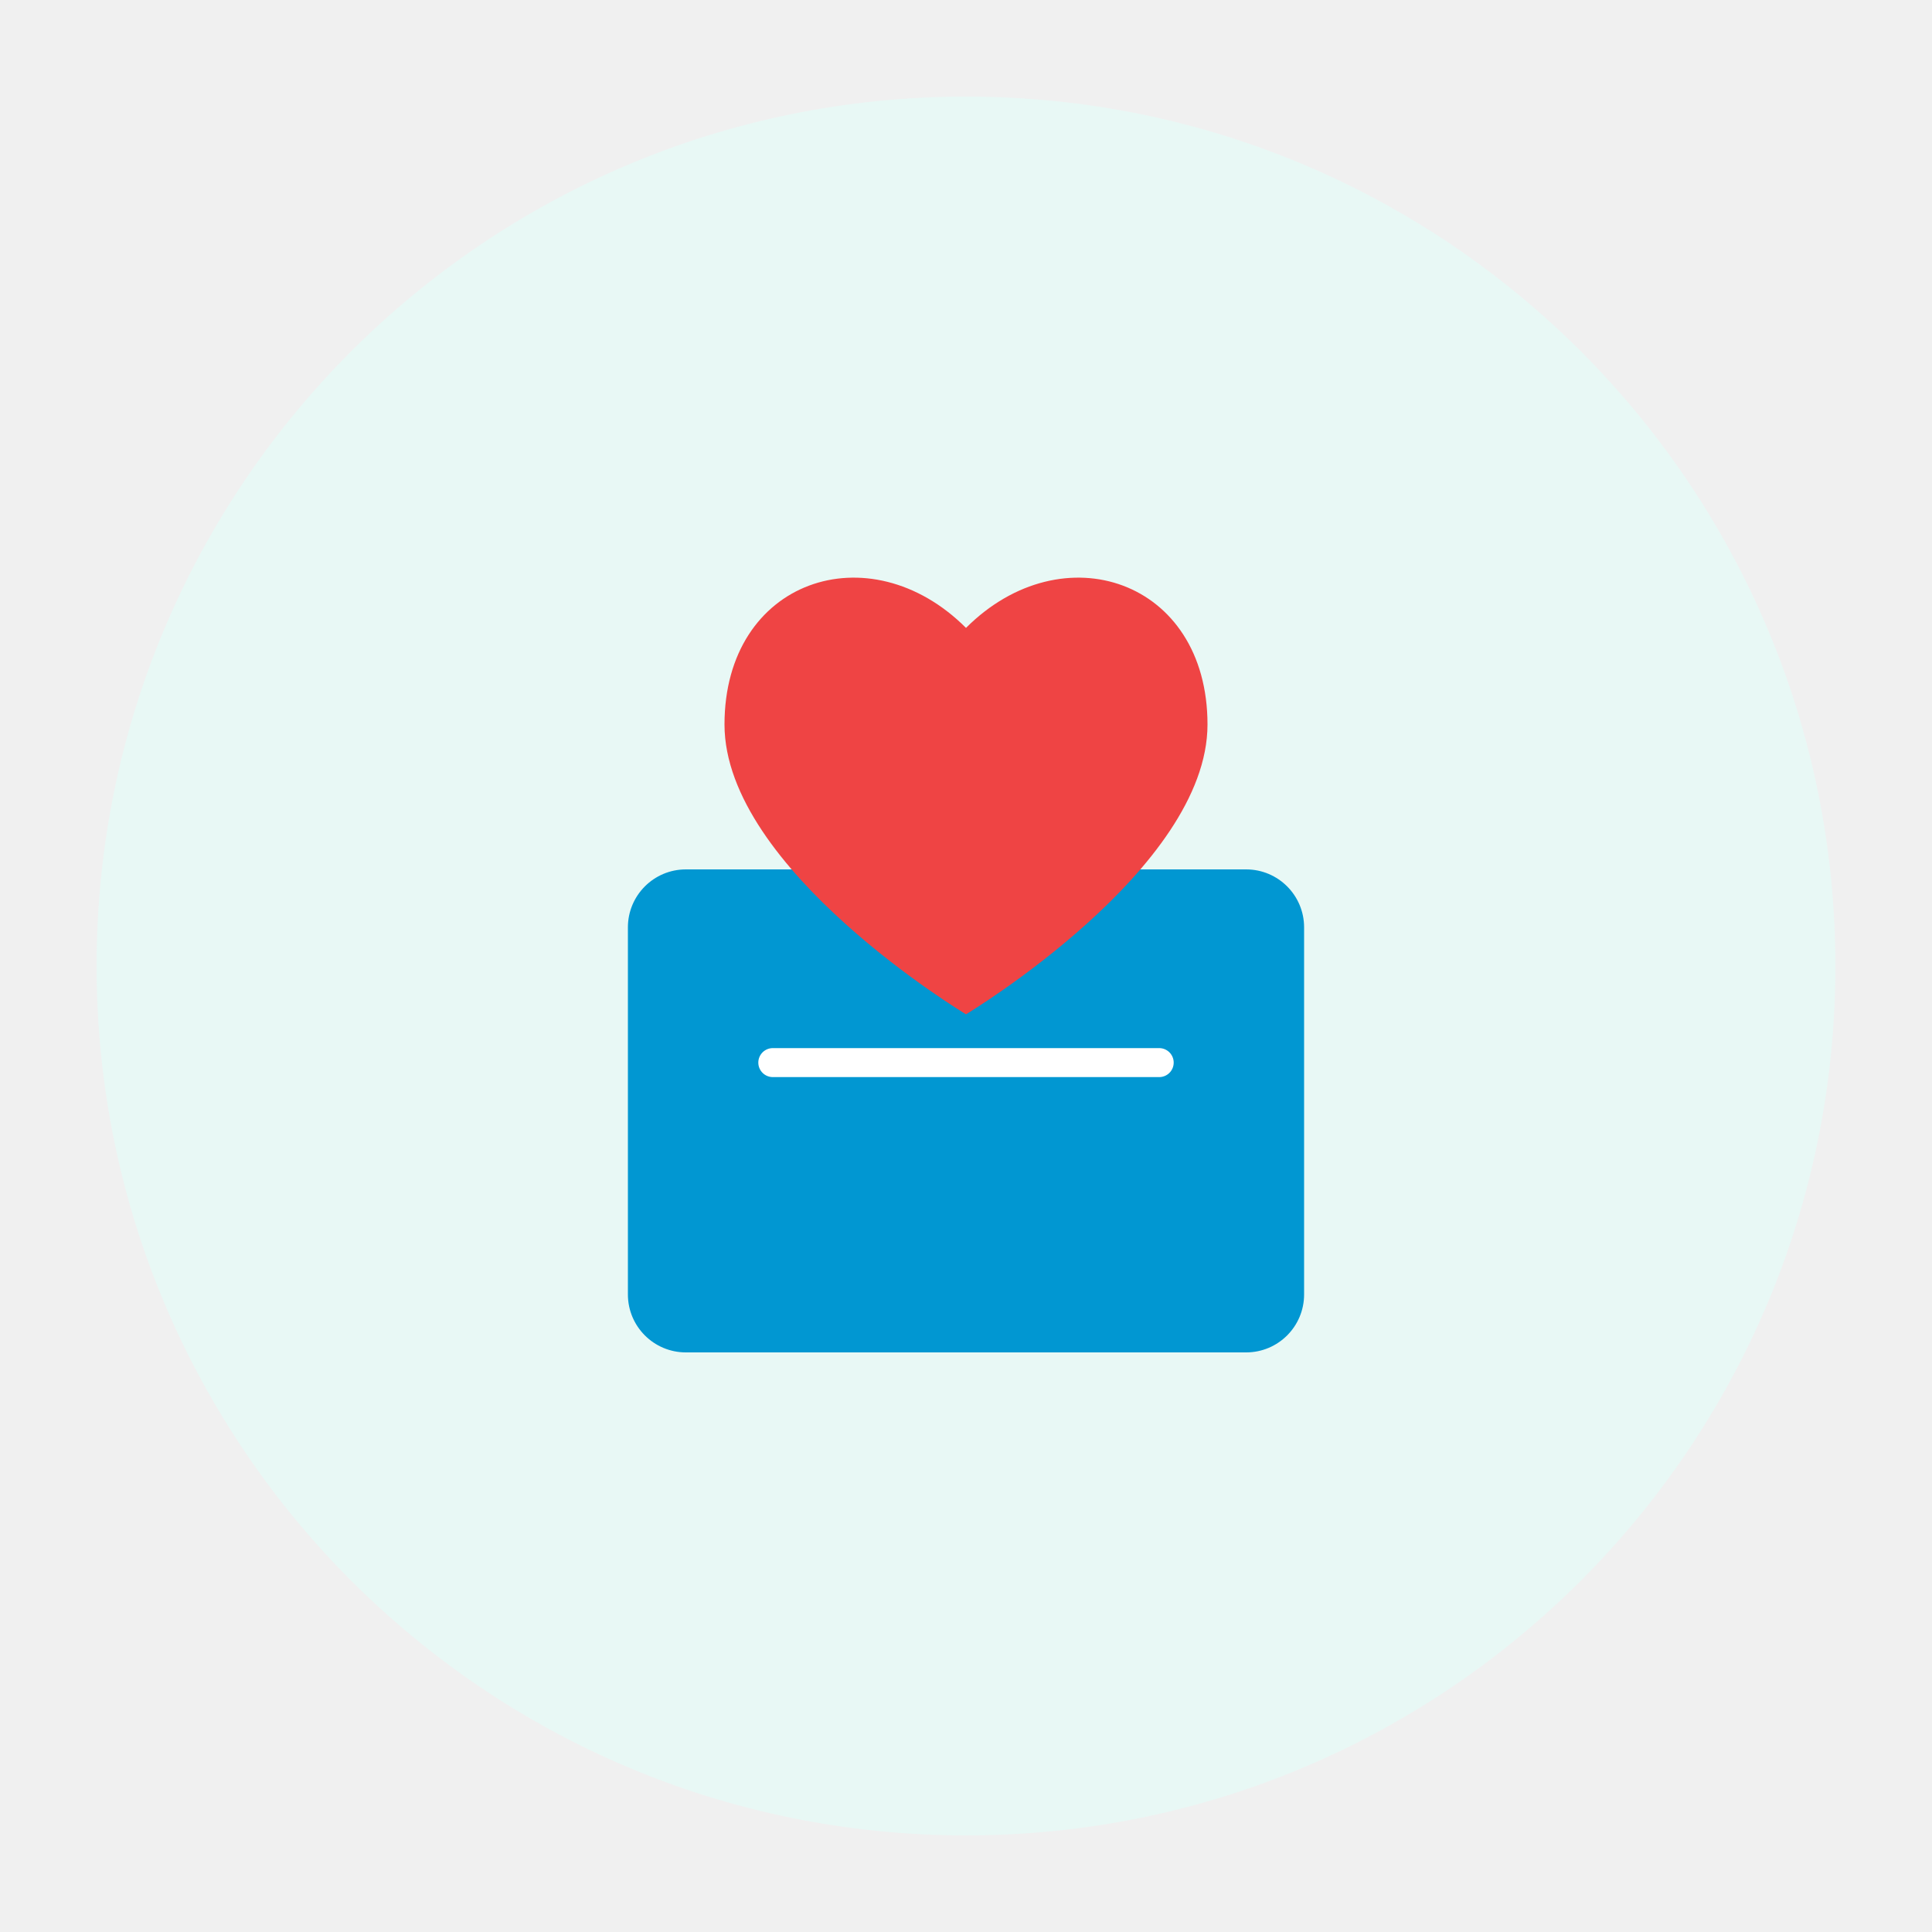
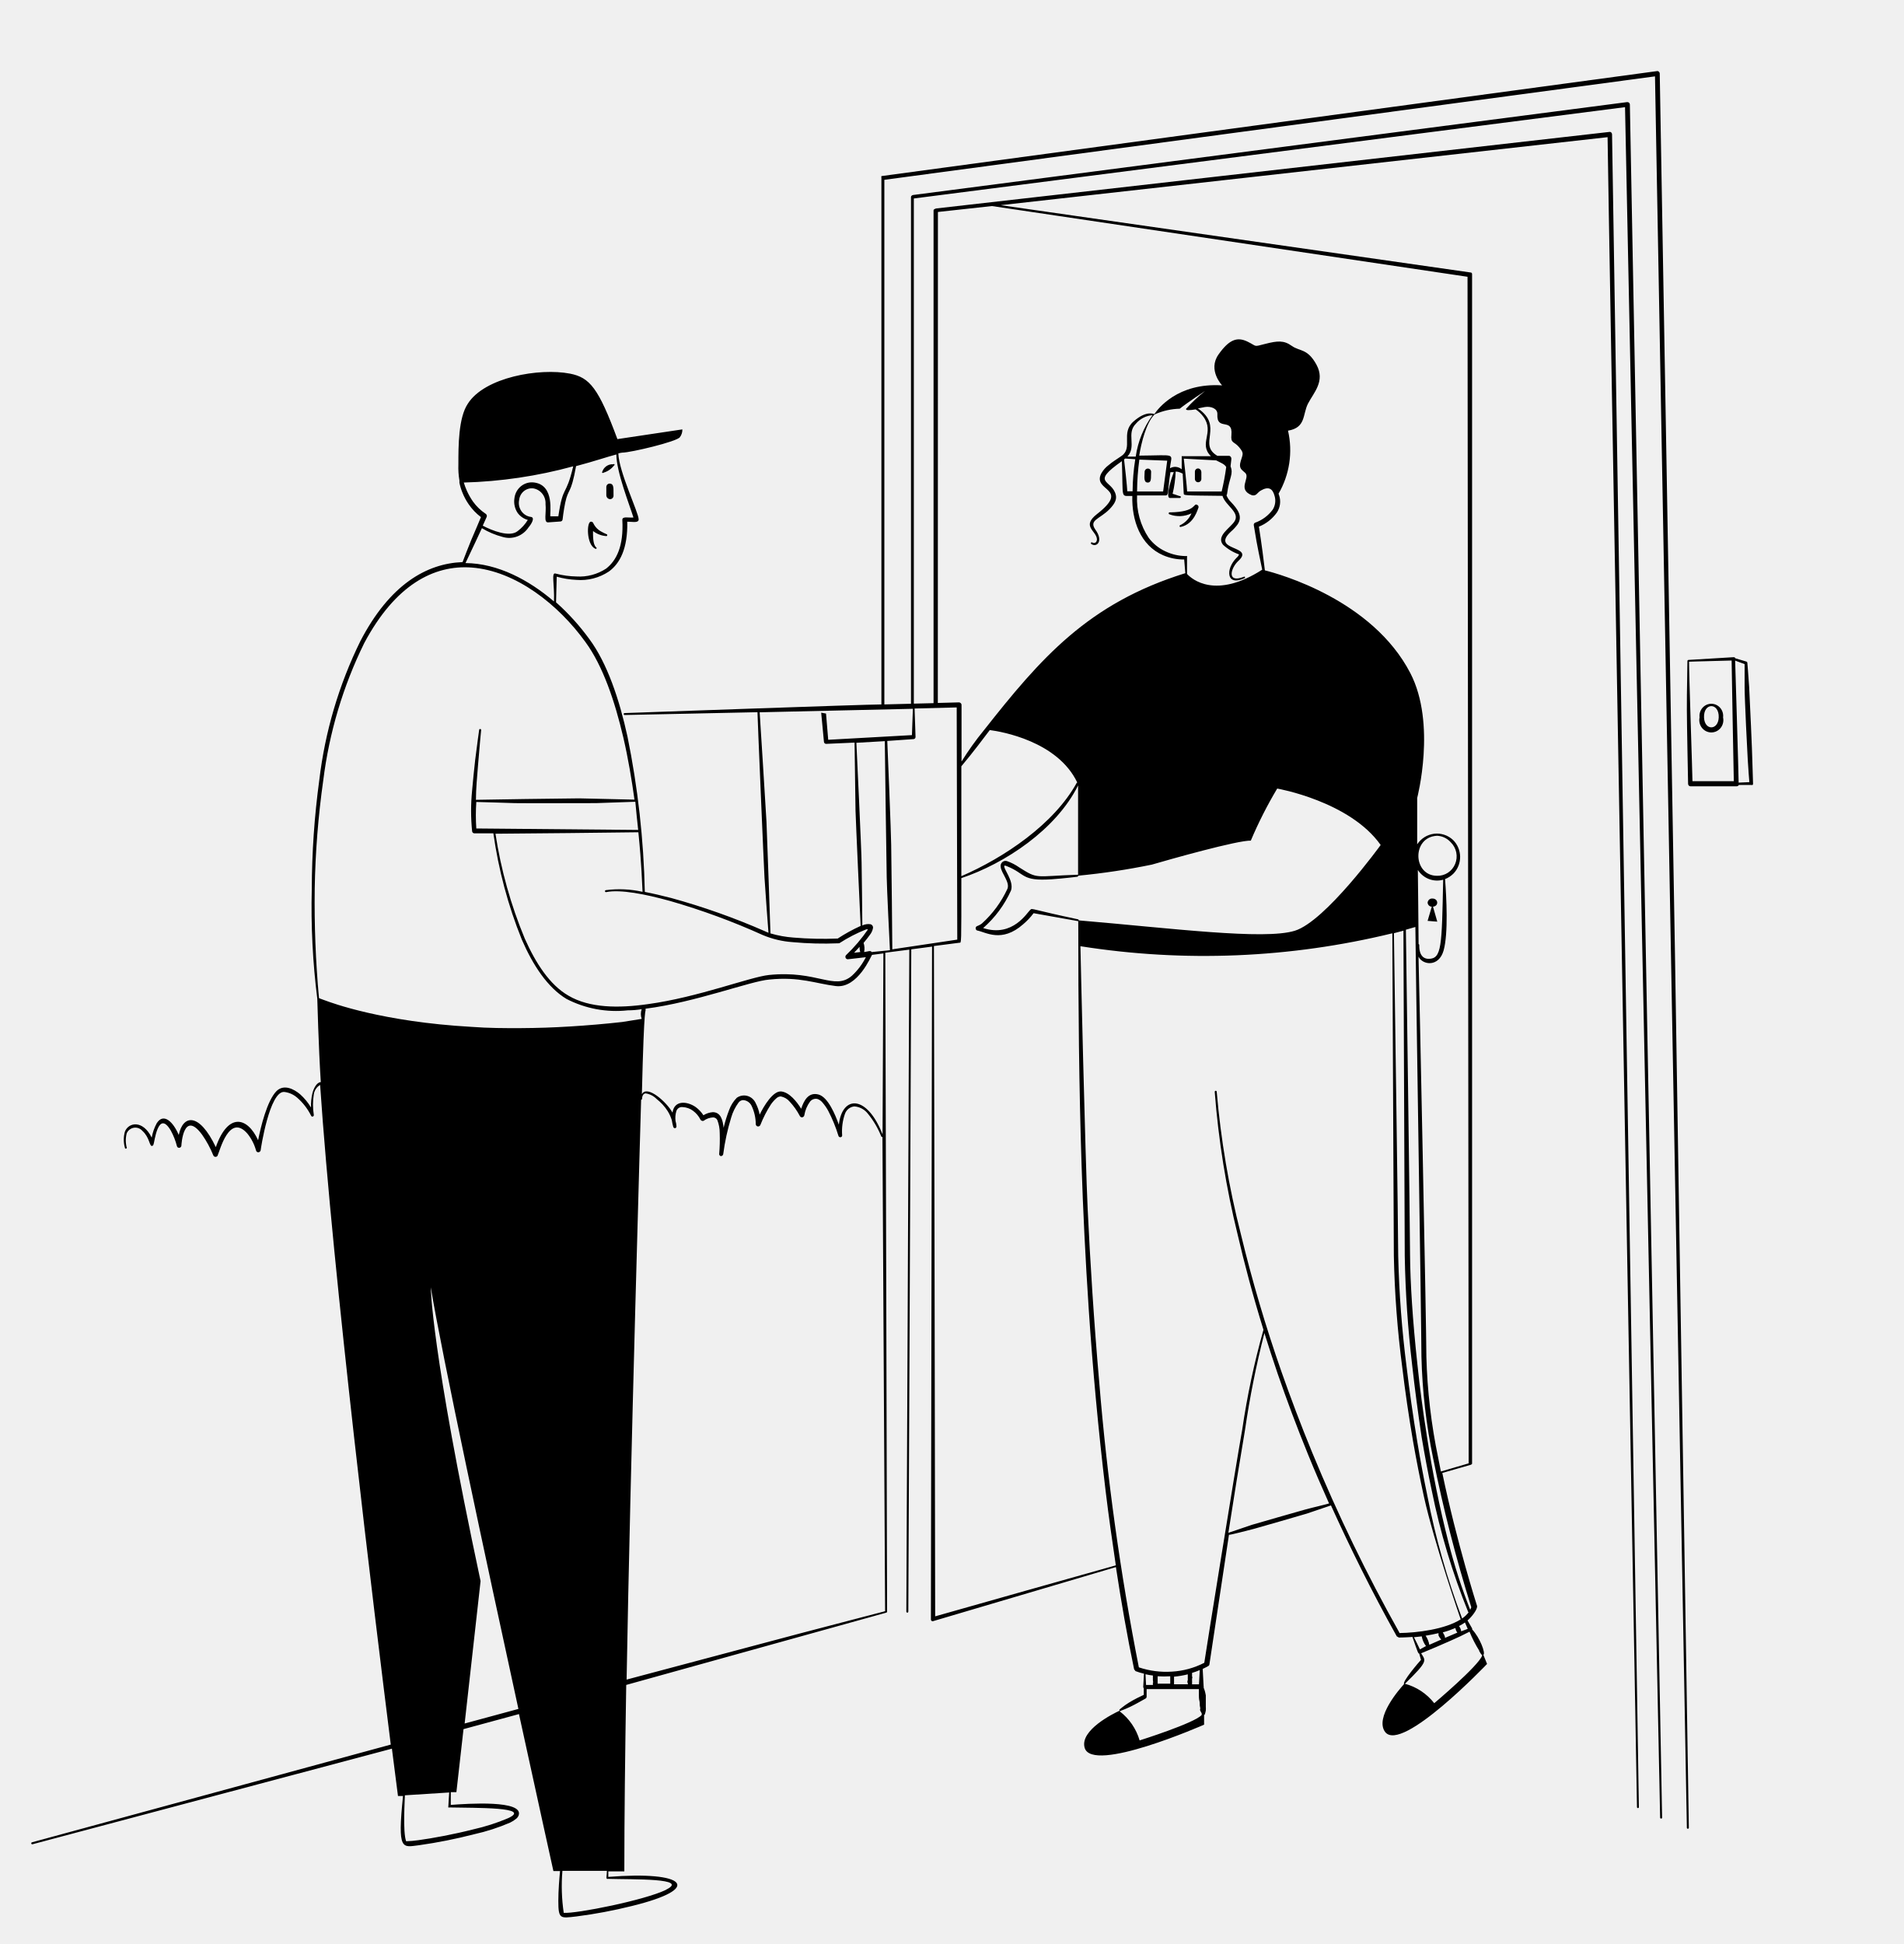
- <svg xmlns="http://www.w3.org/2000/svg" viewBox="0 0 200 200" width="100%" height="100%">
-   <circle cx="100" cy="100" r="90" fill="#E8F8F5" />
-   <g transform="translate(45, 45)">
-     <rect x="20" y="45" width="70" height="50" rx="6" fill="#0197D2" />
-     <path d="M55 20 C45 10 30 15 30 30 C30 45 55 60 55 60 C55 60 80 45 80 30 C80 15 65 10 55 20 Z" fill="#EF4444" />
-     <line x1="35" y1="65" x2="75" y2="65" stroke="#FFFFFF" stroke-width="3" stroke-linecap="round" />
-   </g>
+ <svg xmlns="http://www.w3.org/2000/svg" width="238" height="243" viewBox="0 0 238 243" fill="none">
+   <path fill-rule="evenodd" clip-rule="evenodd" d="M146.2 64.288C146.645 64.458 147.119 64.534 147.594 64.514C148.068 64.493 148.534 64.375 148.963 64.167C148.682 64.818 148.181 65.344 147.552 65.648C147.538 65.652 147.525 65.659 147.513 65.668C147.502 65.677 147.492 65.689 147.485 65.702C147.478 65.715 147.473 65.729 147.472 65.744C147.47 65.758 147.471 65.773 147.475 65.788C147.479 65.802 147.485 65.816 147.494 65.827C147.503 65.839 147.514 65.849 147.527 65.856C147.54 65.864 147.554 65.868 147.568 65.87C147.583 65.872 147.597 65.871 147.611 65.867C149.318 65.515 149.745 63.608 149.84 63.438C149.855 63.377 149.849 63.312 149.823 63.255C149.797 63.197 149.753 63.151 149.698 63.122C149.141 62.794 149.698 64.009 146.272 64.045C146.256 64.04 146.24 64.039 146.224 64.041C146.207 64.042 146.192 64.047 146.177 64.055C146.163 64.063 146.15 64.074 146.14 64.087C146.13 64.1 146.122 64.114 146.117 64.13C146.113 64.146 146.111 64.163 146.113 64.18C146.115 64.196 146.119 64.212 146.127 64.227C146.135 64.242 146.145 64.254 146.158 64.265C146.17 64.275 146.185 64.283 146.2 64.288ZM74.404 68.575C74.426 68.597 74.456 68.609 74.487 68.609C74.518 68.609 74.548 68.597 74.57 68.575C74.724 68.308 74.084 68.708 74.143 66.377C74.614 66.744 75.178 66.963 75.767 67.008C75.784 67.014 75.801 67.016 75.818 67.013C75.835 67.011 75.852 67.006 75.866 66.996C75.881 66.987 75.894 66.975 75.903 66.96C75.913 66.945 75.919 66.929 75.921 66.911C75.925 66.877 75.916 66.844 75.896 66.817C75.876 66.79 75.847 66.771 75.815 66.765C75.604 66.677 75.398 66.575 75.198 66.462C74.754 66.234 74.396 65.862 74.179 65.405C74.156 65.343 74.113 65.29 74.057 65.254C74.001 65.219 73.936 65.204 73.871 65.211C73.325 65.211 73.313 68.089 74.404 68.575ZM75.471 59.079C75.976 58.93 76.423 58.624 76.751 58.204C76.782 58.191 76.807 58.166 76.82 58.134C76.834 58.102 76.834 58.066 76.823 58.034C76.801 58.016 76.774 58.005 76.745 58.005C76.717 58.005 76.69 58.016 76.668 58.034C76.41 58.016 76.153 58.073 75.926 58.2C75.699 58.327 75.512 58.518 75.388 58.751C75.353 58.816 75.325 58.885 75.305 58.957C75.186 59.03 75.364 59.2 75.471 59.079Z" fill="black" />
+   <path fill-rule="evenodd" clip-rule="evenodd" d="M209.402 118.848C209.153 103.851 207.505 9.193 207.505 9.193C207.504 9.149 207.495 9.105 207.476 9.065C207.458 9.026 207.431 8.99 207.398 8.962C207.367 8.932 207.329 8.909 207.288 8.897C207.247 8.884 207.203 8.881 207.161 8.889L110.255 22.004C110.136 22.004 110.195 22.113 110.195 22.235V88.053C108.382 88.053 78.091 89.133 78.091 89.133C78.059 89.133 78.029 89.146 78.007 89.169C77.985 89.192 77.972 89.223 77.972 89.255C77.972 89.272 77.976 89.289 77.982 89.304C77.989 89.32 77.999 89.334 78.011 89.345C78.023 89.357 78.038 89.365 78.054 89.371C78.07 89.376 78.086 89.378 78.103 89.376L94.7 89.024C94.7 89.51 95.518 108.806 95.578 109.668C95.672 111.271 96.052 116.371 96.076 116.59C95.918 116.535 95.763 116.47 95.613 116.395C91.821 114.734 87.919 113.35 83.936 112.255C82.75 111.951 81.671 111.696 80.616 111.49C80.478 104.958 79.751 98.454 78.447 92.06C77.427 87.397 75.909 82.904 73.704 79.916C72.477 78.224 71.074 76.672 69.519 75.29L69.602 72.084C70.403 72.314 71.226 72.448 72.056 72.485C73.487 72.606 74.917 72.239 76.123 71.44C77.498 70.445 78.494 68.575 78.423 65.211C79.111 65.211 79.846 65.405 79.846 64.919C79.846 64.081 77.368 58.969 77.308 56.674C77.475 56.626 77.646 56.593 77.818 56.577C78.838 56.577 84.635 55.205 85.003 54.646C85.213 54.369 85.322 54.025 85.311 53.674L77.19 54.889C74.819 48.501 73.74 47.19 71.262 46.704C67.433 45.963 60.592 47.153 58.494 50.456C57.308 52.217 57.308 55.739 57.308 58.046C57.282 58.725 57.326 59.405 57.439 60.074V60.341C57.522 60.757 57.645 61.164 57.806 61.556C58.011 62.075 58.274 62.568 58.589 63.025C59.014 63.645 59.534 64.191 60.13 64.64C59.999 64.956 59.11 67.069 58.944 67.433C58.778 67.797 57.937 69.983 57.83 70.262C53.349 70.432 48.737 73.043 45.05 80.147C42.371 85.592 40.634 91.472 39.916 97.525C39.305 102.027 38.992 106.567 38.98 111.113C38.863 115.698 39.093 120.286 39.667 124.835C39.667 124.835 39.833 131.041 40.106 135.266C39.608 135.266 39.193 136.068 39.051 136.687C38.916 137.259 38.86 137.848 38.885 138.436C38.513 137.819 38.054 137.262 37.522 136.784C36.715 136.104 35.483 135.497 34.57 136.384C33.384 137.598 32.602 140.852 32.27 142.528C30.93 139.602 28.512 139.031 26.982 143.39C24.884 138.994 22.868 139.347 22.347 141.872C21.683 140.282 20.462 139.031 19.596 140.403C19.293 140.963 19.081 141.57 18.968 142.2C17.842 139.93 16.051 140.306 15.613 141.46C15.43 142.114 15.43 142.809 15.613 143.463C15.613 143.495 15.625 143.526 15.648 143.549C15.67 143.572 15.7 143.585 15.731 143.585C15.763 143.585 15.793 143.572 15.815 143.549C15.837 143.526 15.85 143.495 15.85 143.463C15.688 142.867 15.688 142.238 15.85 141.642C15.934 141.461 16.061 141.305 16.219 141.187C16.377 141.069 16.561 140.993 16.755 140.965C16.948 140.937 17.146 140.959 17.329 141.028C17.513 141.098 17.676 141.213 17.806 141.362C18.707 142.176 18.672 143.269 18.992 143.245C19.041 143.238 19.087 143.216 19.123 143.181C19.159 143.146 19.184 143.1 19.193 143.05C19.3 142.929 19.738 138.557 21.363 141.338C21.695 141.946 21.95 142.595 22.121 143.269C22.138 143.337 22.179 143.395 22.236 143.434C22.293 143.472 22.362 143.487 22.43 143.475C22.496 143.465 22.557 143.431 22.602 143.38C22.647 143.33 22.674 143.265 22.679 143.196C22.679 143.075 22.939 138.667 25.275 141.848C25.832 142.645 26.297 143.505 26.662 144.41C26.685 144.473 26.728 144.526 26.784 144.561C26.84 144.597 26.905 144.612 26.97 144.605C27.033 144.603 27.093 144.579 27.141 144.537C27.188 144.495 27.22 144.437 27.231 144.374C27.445 143.998 28.642 139.055 30.942 141.715C31.434 142.328 31.798 143.039 32.009 143.803C32.023 143.872 32.061 143.933 32.115 143.975C32.169 144.018 32.237 144.038 32.305 144.034C32.374 144.03 32.439 144.003 32.49 143.956C32.542 143.91 32.577 143.848 32.59 143.779C32.59 143.658 33.704 136.335 35.542 136.493C36.137 136.561 36.699 136.811 37.154 137.209C37.869 137.83 38.457 138.589 38.885 139.444C38.899 139.49 38.931 139.53 38.973 139.552C39.015 139.575 39.065 139.58 39.11 139.565C39.156 139.551 39.194 139.518 39.216 139.475C39.238 139.432 39.243 139.381 39.229 139.335C39.099 138.506 39.099 137.662 39.229 136.833C39.259 136.581 39.346 136.339 39.484 136.128C39.622 135.917 39.807 135.743 40.023 135.619C41.612 159.311 46.816 201.849 48.855 218.073L3.994 230.289C3.963 230.299 3.937 230.321 3.921 230.35C3.905 230.38 3.902 230.415 3.911 230.447C3.921 230.479 3.942 230.506 3.971 230.522C4 230.538 4.034 230.542 4.066 230.532L48.998 218.583C49.472 222.311 49.756 224.497 49.756 224.497H50.385C49.673 231.467 50.29 230.896 52.388 230.653C54.707 230.325 57.007 229.867 59.276 229.281C60.819 228.939 62.327 228.451 63.781 227.824C64.053 227.694 64.307 227.531 64.54 227.338C64.672 227.234 64.774 227.095 64.837 226.938C65.548 224.97 58.411 225.456 56.36 225.614V224.023H57.059L57.949 216.142L64.884 214.26C67.326 225.468 69.188 233.884 69.188 233.884H70.017C69.934 234.697 69.804 236.312 69.804 237.587C69.804 239.931 70.041 239.785 72.068 239.555C74.394 239.257 76.702 238.823 78.98 238.255C88.073 236.033 85.702 233.835 76.052 234.612V233.92H78.055C78.055 227.278 78.15 219.263 78.292 210.617L110.8 201.582C110.83 201.576 110.858 201.56 110.877 201.535C110.897 201.511 110.907 201.48 110.907 201.448C110.907 201.448 110.693 119.759 110.681 119.091L113.681 118.703C113.681 119.589 113.313 201.448 113.313 201.448C113.313 201.484 113.327 201.518 113.352 201.543C113.376 201.568 113.409 201.582 113.444 201.582C113.476 201.579 113.506 201.564 113.528 201.539C113.55 201.514 113.562 201.482 113.562 201.448C113.562 201.448 113.93 119.492 113.93 118.666L116.526 118.326C116.526 119.686 116.384 202.42 116.384 202.42C116.383 202.461 116.393 202.501 116.411 202.537C116.43 202.573 116.457 202.604 116.491 202.626C116.526 202.644 116.564 202.652 116.603 202.652C116.642 202.652 116.681 202.644 116.716 202.626L139.514 195.887C140.178 200.246 140.925 204.533 141.79 208.662L141.968 208.892C142.312 209.021 142.665 209.127 143.023 209.208L142.928 210.86C142.929 210.924 142.955 210.985 142.999 211.03V211.855L142.146 212.268C141.861 212.414 141.529 212.596 141.186 212.803L140.688 213.13C140.45 213.3 140.225 213.483 139.976 213.677C139.958 213.699 139.948 213.727 139.948 213.756C139.948 213.785 139.958 213.813 139.976 213.835C139.229 214.175 134.985 216.263 135.602 218.461C136.514 221.764 150.539 215.583 150.539 215.583V214.369C150.568 214.364 150.594 214.349 150.613 214.327C150.632 214.305 150.644 214.277 150.646 214.248C150.693 214.105 150.728 213.959 150.753 213.81C150.765 213.657 150.765 213.503 150.753 213.349V211.916C150.737 211.801 150.713 211.688 150.682 211.576C150.65 211.427 150.607 211.281 150.551 211.139C150.532 211.073 150.508 211.008 150.48 210.945C150.496 210.893 150.496 210.838 150.48 210.787L150.362 208.613C150.587 208.504 150.824 208.394 151.049 208.261C151.089 208.242 151.124 208.213 151.151 208.177C151.178 208.141 151.196 208.099 151.203 208.054C151.203 208.054 153.574 192.365 153.646 191.855C153.871 191.855 156.017 191.309 156.787 191.102C157.214 190.993 162.869 189.354 163.391 189.196L166.402 188.176C168.773 193.409 171.464 198.874 174.63 204.545L174.891 204.691C174.891 204.691 175.578 204.691 176.586 204.618C177.285 206.622 177.285 206.658 177.439 206.707C177.511 206.998 177.57 207.192 177.653 207.484C177.38 207.775 175.282 210.228 175.543 210.507C174.985 211.115 171.844 214.697 173.171 216.494C175.246 219.19 185.916 207.994 185.916 207.994L185.454 206.852C185.774 206.67 184.991 204.666 184.055 203.683C184.06 203.643 184.06 203.602 184.055 203.561L183.474 202.553C183.984 202.141 184.778 201.121 184.659 200.72C184.659 200.72 182.146 192.887 180.32 184.12L183.877 183.1C183.877 183.1 184.043 183.027 184.043 182.966V34.342C184.043 34.208 184.043 34.075 183.877 34.063L125.11 25.647L200.984 17.147C200.984 20.037 204.659 225.893 204.659 225.893C204.662 225.925 204.676 225.954 204.697 225.976C204.719 225.998 204.747 226.012 204.778 226.015C204.795 226.015 204.811 226.011 204.826 226.004C204.842 225.998 204.855 225.988 204.866 225.975C204.878 225.962 204.886 225.947 204.891 225.931C204.896 225.915 204.898 225.898 204.897 225.881L201.542 16.795C201.542 16.752 201.534 16.709 201.517 16.669C201.501 16.63 201.477 16.594 201.447 16.564C201.416 16.534 201.378 16.511 201.337 16.498C201.295 16.486 201.252 16.483 201.21 16.491L117.119 26.048C117 26.048 116.716 26.157 116.716 26.279V87.895L114.25 87.955V24.809L203.166 13.395C203.237 17.122 207.552 227.205 207.552 227.205C207.555 227.238 207.57 227.269 207.594 227.291C207.618 227.314 207.65 227.326 207.683 227.326C207.699 227.326 207.716 227.323 207.731 227.316C207.746 227.309 207.76 227.299 207.771 227.286C207.782 227.274 207.791 227.259 207.796 227.243C207.801 227.227 207.803 227.21 207.801 227.193L203.77 13.067C203.77 13.023 203.76 12.979 203.742 12.939C203.723 12.899 203.697 12.864 203.664 12.836C203.597 12.781 203.512 12.755 203.427 12.763L114.179 24.372C114.06 24.372 113.894 24.494 113.894 24.615V87.968L110.563 88.053V22.478L206.912 9.545C206.971 12.909 210.895 228.504 210.895 228.504C210.904 228.531 210.92 228.555 210.943 228.572C210.965 228.589 210.992 228.598 211.02 228.598C211.048 228.598 211.075 228.589 211.097 228.572C211.12 228.555 211.136 228.531 211.144 228.504C211.144 228.504 209.579 129.935 209.402 118.848ZM79.81 104.021C80.237 108.247 80.26 110.336 80.332 111.477C78.822 111.136 77.265 111.067 75.732 111.271C75.716 111.274 75.701 111.28 75.688 111.289C75.674 111.298 75.663 111.309 75.654 111.323C75.645 111.337 75.639 111.352 75.636 111.368C75.633 111.384 75.633 111.401 75.637 111.417C75.64 111.433 75.646 111.448 75.654 111.462C75.663 111.475 75.674 111.487 75.688 111.496C75.701 111.505 75.716 111.512 75.732 111.515C75.747 111.518 75.763 111.517 75.779 111.514C77.569 111.162 80.616 111.745 83.805 112.631C87.751 113.767 91.614 115.187 95.364 116.881C96.554 117.381 97.815 117.68 99.099 117.768C100.986 117.943 102.883 117.992 104.777 117.913H104.92C105.991 117.217 107.127 116.632 108.31 116.165C108.381 116.156 108.453 116.156 108.524 116.165C107.724 117.333 106.806 118.412 105.785 119.383C105.74 119.427 105.709 119.484 105.698 119.546C105.686 119.609 105.694 119.674 105.72 119.731C105.746 119.789 105.79 119.837 105.844 119.868C105.898 119.899 105.961 119.912 106.022 119.905L108.251 119.65C107.811 120.524 107.22 121.309 106.508 121.969C104.303 123.864 102.193 121.253 96.147 121.872C93.776 122.115 87.279 124.665 81.019 125.515C77.308 126.05 73.681 126.001 71.073 124.459C68.701 123.099 66.959 120.354 65.607 117.318C63.863 113.122 62.632 108.721 61.944 104.216C63.26 104.216 79.004 104.058 79.822 104.033L79.81 104.021ZM107.552 119.006L106.781 119.091L107.469 118.351C107.456 118.573 107.484 118.795 107.552 119.006ZM80.711 126.086C86.935 125.297 93.894 122.613 96.194 122.443C99.952 122.054 102.003 122.953 104.493 123.257C107.232 123.597 108.915 119.48 109.022 119.358L110.444 119.176C110.444 119.893 110.338 141.035 110.338 141.8C108.405 136.833 105.299 136.869 104.872 140.585C104.446 139.371 103.521 137.112 102.312 136.809C101.102 136.505 100.521 137.501 100.166 138.594C99.62 137.707 98.696 136.542 97.676 136.432C96.656 136.323 95.483 138.266 94.973 139.335C94.884 138.838 94.72 138.359 94.487 137.914C94.392 137.693 94.251 137.496 94.074 137.338C93.896 137.179 93.687 137.063 93.46 136.997C93.234 136.93 92.996 136.916 92.764 136.955C92.531 136.994 92.31 137.085 92.116 137.222C91.697 137.648 91.374 138.161 91.167 138.727C90.882 139.458 90.648 140.209 90.468 140.974C90.361 139.99 90.112 139.043 89.128 139.019C88.709 139.05 88.302 139.183 87.943 139.407C87.686 139.01 87.36 138.665 86.983 138.387C85.927 137.647 84.303 137.477 84.078 139.079C83.378 137.792 80.912 135.558 80.249 136.772C80.545 124.556 80.746 126.851 80.711 126.122V126.086ZM79.786 103.742C78.98 103.742 60.403 103.56 59.549 103.56C59.473 102.456 59.473 101.348 59.549 100.245C59.94 100.245 63.414 100.366 64.362 100.39C65.311 100.415 73.847 100.39 74.522 100.39L79.431 100.22C79.537 101.447 79.668 102.625 79.786 103.742ZM59.134 62.697C58.842 62.276 58.588 61.829 58.375 61.361C58.225 61.021 58.094 60.673 57.984 60.317C62.606 60.193 67.198 59.513 71.665 58.289C70.729 62.248 70.409 60.463 69.804 64.543H68.808C68.713 64.203 69.389 60.681 66.816 60.317C66.525 60.273 66.228 60.289 65.944 60.364C65.659 60.44 65.392 60.574 65.158 60.757C64.925 60.941 64.73 61.17 64.585 61.433C64.44 61.695 64.348 61.985 64.315 62.284C64.215 62.926 64.359 63.582 64.718 64.118C65.035 64.545 65.481 64.852 65.987 64.992C65.654 65.536 65.223 66.01 64.718 66.389C63.71 67.202 61.505 66.316 60.355 65.709C60.652 65.065 60.841 64.628 60.841 64.628C60.873 64.558 60.878 64.478 60.856 64.404C60.834 64.331 60.787 64.267 60.723 64.227C60.108 63.818 59.57 63.3 59.134 62.697ZM60.248 66.024C61.059 66.512 61.933 66.88 62.845 67.117C63.442 67.296 64.079 67.275 64.664 67.056C65.248 66.838 65.749 66.434 66.093 65.903C66.461 65.478 66.911 64.689 66.378 64.616C66.139 64.586 65.909 64.505 65.702 64.379C65.496 64.253 65.317 64.083 65.179 63.882C65.04 63.68 64.945 63.451 64.898 63.21C64.851 62.968 64.855 62.719 64.908 62.478C64.932 62.261 64.999 62.05 65.106 61.859C65.212 61.669 65.354 61.502 65.525 61.369C65.695 61.237 65.89 61.141 66.098 61.087C66.306 61.033 66.522 61.023 66.733 61.058C67.168 61.145 67.557 61.392 67.828 61.752C68.099 62.111 68.232 62.56 68.204 63.013C68.322 64.13 67.931 65.32 68.524 65.296L70.065 65.186C70.132 65.184 70.197 65.157 70.247 65.11C70.297 65.064 70.329 65 70.337 64.931C70.337 64.931 70.456 63.839 70.657 62.867C71.061 60.948 71.369 61.908 72.021 58.265C74.321 57.657 76.087 57.05 77.059 56.807C77.059 58.981 78.731 63.171 79.194 64.689C78.541 64.749 77.783 64.494 77.806 65.004C77.984 68.271 77.071 70.068 75.779 71.076C74.679 71.796 73.384 72.141 72.08 72.06C71.196 72.044 70.317 71.922 69.46 71.695C68.891 71.513 69.342 73.031 69.259 75.18C66.141 72.509 62.24 70.42 58.197 70.384C59.016 68.684 60.189 66.158 60.248 66.024ZM63.544 227.265C62.126 227.867 60.658 228.338 59.158 228.674C56.787 229.281 54.036 229.791 52.317 230.022C51.806 230.097 51.292 230.142 50.776 230.156C50.337 229.014 50.622 224.812 50.622 224.412L56.158 224.06L56.052 225.796C56.04 225.84 56.04 225.886 56.052 225.93C56.072 225.939 56.094 225.943 56.117 225.943C56.139 225.943 56.161 225.939 56.182 225.93C59.478 226.003 66.556 225.869 63.544 227.265ZM58.091 215.438L60.083 197.635C53.858 168.491 53.858 160.913 53.858 160.913C55.198 169.098 60.758 195.012 64.813 213.616L58.091 215.438ZM70.492 239.081C70.492 239.081 70.444 239.105 70.456 239.081H70.492ZM83.295 236.215C80.616 237.527 72.045 239.227 70.48 239.105C70.222 237.37 70.166 235.609 70.314 233.859H75.874C75.874 234.454 75.755 234.734 75.874 234.855C75.916 234.872 75.962 234.872 76.004 234.855C79.146 234.952 86.283 234.746 83.26 236.215H83.295ZM77.783 127.75C75.625 127.992 73.455 128.175 71.286 128.308C69.116 128.442 67.208 128.503 65.168 128.515C63.129 128.527 61.019 128.515 58.944 128.357C47.8 127.725 41.505 125.37 40.616 125.042C40.059 124.847 39.999 124.811 39.881 124.762C39.464 120.209 39.285 115.637 39.347 111.064C39.424 106.541 39.78 102.026 40.414 97.549C41.159 91.573 42.891 85.771 45.536 80.39C49.413 73.104 54.25 70.59 58.968 70.942C64.481 71.355 69.816 75.569 73.195 80.257C75.364 83.219 76.87 87.64 77.937 92.218C78.541 94.817 78.98 97.476 79.324 99.953L72.424 99.795C71.428 99.795 59.893 99.953 59.502 99.978C59.502 98.581 59.656 97.051 59.762 95.679C59.952 93.25 60.154 91.258 60.154 91.258C60.154 91.258 60.154 91.125 60.047 91.125C60.031 91.121 60.014 91.121 59.997 91.125C59.981 91.129 59.965 91.136 59.952 91.147C59.938 91.157 59.927 91.17 59.919 91.185C59.911 91.2 59.906 91.217 59.905 91.234C59.905 91.234 59.668 92.874 59.407 94.999C59.276 96.213 59.134 97.512 59.027 98.787C58.854 100.495 58.854 102.217 59.027 103.924C59.039 103.993 59.074 104.055 59.126 104.099C59.178 104.144 59.244 104.168 59.312 104.167H61.683C62.325 108.73 63.519 113.192 65.24 117.452C66.603 120.597 68.441 123.439 70.835 124.872C73.199 126.086 75.853 126.579 78.482 126.292C79.059 126.292 79.64 126.244 80.225 126.147C80.086 126.539 80.086 126.969 80.225 127.361L77.783 127.75ZM100.059 204.169L78.34 209.949C78.778 184.144 80.154 137.477 80.154 137.477C80.186 137.474 80.216 137.458 80.238 137.433C80.26 137.409 80.272 137.376 80.272 137.343C80.272 137.343 80.272 136.687 80.735 136.675C81.251 136.755 81.728 137.002 82.098 137.379C82.637 137.797 83.102 138.307 83.473 138.885C83.698 139.244 83.873 139.632 83.995 140.039C84.037 140.318 84.096 140.594 84.173 140.865C84.188 140.913 84.219 140.954 84.259 140.982C84.3 141.011 84.349 141.025 84.398 141.022C84.448 141.014 84.494 140.987 84.526 140.947C84.559 140.907 84.576 140.856 84.576 140.804C84.564 140.573 84.525 140.345 84.457 140.124C84.405 139.717 84.438 139.303 84.552 138.909C84.602 138.739 84.709 138.593 84.855 138.497C85 138.402 85.175 138.362 85.346 138.387C85.822 138.406 86.28 138.571 86.662 138.861C87.046 139.147 87.359 139.521 87.575 139.954C87.593 139.99 87.618 140.021 87.649 140.047C87.679 140.072 87.715 140.09 87.753 140.1C87.787 140.114 87.823 140.122 87.86 140.122C87.896 140.122 87.933 140.114 87.966 140.1C88.314 139.844 88.725 139.697 89.152 139.675C89.263 139.674 89.372 139.706 89.466 139.766C89.561 139.826 89.637 139.912 89.686 140.015C89.884 140.533 89.984 141.085 89.982 141.642C90.012 142.525 89.988 143.409 89.911 144.289C89.921 144.339 89.944 144.386 89.977 144.424C90.01 144.463 90.053 144.492 90.1 144.508C90.138 144.513 90.176 144.51 90.212 144.5C90.249 144.49 90.283 144.473 90.313 144.449C90.342 144.425 90.367 144.395 90.386 144.362C90.404 144.328 90.416 144.291 90.421 144.253C90.624 142.704 90.957 141.176 91.416 139.687C91.61 139.017 91.92 138.388 92.329 137.829C92.395 137.736 92.48 137.659 92.579 137.604C92.677 137.55 92.786 137.519 92.898 137.513C93.123 137.523 93.34 137.594 93.528 137.721C93.716 137.847 93.867 138.023 93.965 138.229C94.302 138.937 94.481 139.713 94.487 140.5C94.486 140.571 94.508 140.641 94.552 140.696C94.595 140.752 94.656 140.79 94.724 140.804C94.794 140.817 94.867 140.806 94.93 140.77C94.993 140.735 95.042 140.678 95.068 140.61C95.421 139.712 95.861 138.853 96.384 138.047C96.591 137.75 96.834 137.481 97.107 137.246C97.252 137.126 97.431 137.058 97.617 137.052C98.05 137.133 98.444 137.365 98.731 137.707C99.232 138.245 99.658 138.849 100 139.505C100.029 139.56 100.074 139.606 100.129 139.634C100.184 139.662 100.247 139.672 100.308 139.662C100.368 139.65 100.423 139.621 100.467 139.578C100.511 139.535 100.542 139.48 100.557 139.42C100.655 138.798 100.899 138.211 101.268 137.707C101.375 137.569 101.516 137.465 101.678 137.405C101.839 137.345 102.013 137.332 102.181 137.367C102.42 137.444 102.633 137.587 102.798 137.78C103.085 138.107 103.335 138.465 103.545 138.849C104.066 139.85 104.495 140.899 104.825 141.982C104.842 142.04 104.879 142.089 104.929 142.121C104.98 142.152 105.04 142.163 105.098 142.152C105.126 142.149 105.153 142.14 105.178 142.126C105.202 142.112 105.224 142.094 105.242 142.071C105.26 142.048 105.273 142.022 105.28 141.995C105.288 141.967 105.291 141.938 105.287 141.909C105.219 141.008 105.336 140.101 105.631 139.249C105.718 138.991 105.876 138.763 106.086 138.595C106.297 138.427 106.551 138.325 106.817 138.302C107.152 138.326 107.479 138.423 107.776 138.586C108.072 138.75 108.331 138.976 108.536 139.249C109.217 140.089 109.769 141.031 110.172 142.042C110.177 142.058 110.185 142.072 110.196 142.084C110.207 142.096 110.219 142.105 110.234 142.112C110.248 142.119 110.264 142.123 110.279 142.123C110.295 142.124 110.311 142.121 110.326 142.115C110.326 142.115 110.646 200.756 110.658 201.4C110.018 201.582 106.082 202.578 100.059 204.169ZM108.986 119.006C108.82 118.776 108.571 118.933 108.038 119.006C108.115 118.626 108.091 118.232 107.967 117.865C108.275 117.501 108.559 117.136 108.773 116.833C108.971 116.58 109.102 116.279 109.152 115.958C109.154 115.864 109.126 115.772 109.073 115.695C109.019 115.619 108.943 115.562 108.856 115.533C108.502 115.473 108.138 115.524 107.812 115.679C107.812 115.29 107.741 108.624 107.718 107.81C107.718 106.669 107.089 93.238 107.066 92.849L110.622 92.643C110.622 93.153 110.824 108.296 110.859 109.644C110.859 110.567 111.239 118.436 111.262 118.776L108.986 119.006ZM128.156 198.862L116.917 202.043C116.917 200.951 116.775 119.553 116.763 118.253L119.952 117.841C120.201 117.841 120.19 118.253 120.19 109.765C125.643 107.944 132.045 103.693 134.784 98.18V109.34C129.283 109.522 129.828 109.947 127.433 108.429C126.971 108.103 126.469 107.842 125.939 107.652C125.836 107.61 125.723 107.598 125.613 107.616C125.504 107.635 125.401 107.683 125.316 107.757C125.231 107.83 125.167 107.926 125.13 108.034C125.094 108.141 125.087 108.257 125.11 108.369C125.181 109.146 126.295 110.287 125.951 111.101C125.187 112.753 124.102 114.228 122.762 115.436C122.252 115.825 122.027 115.691 121.98 115.995C121.972 116.06 121.985 116.126 122.017 116.183C122.049 116.24 122.099 116.285 122.158 116.31C123.236 116.505 125.228 117.913 127.931 115.521C128.411 115.115 128.845 114.655 129.223 114.149L134.807 115.145C134.807 125.928 134.902 135.922 135.222 145.649C135.4 151.211 135.696 157.331 136.123 163.755C136.609 171.041 137.309 178.704 138.222 186.33C138.601 189.463 139.04 192.572 139.502 195.668L128.156 198.862ZM120.19 109.498V95.788C120.901 94.901 121.245 94.574 123.746 91.258C125.181 91.441 132.223 92.643 134.689 97.828C134.67 97.821 134.649 97.821 134.629 97.828C131.784 103.025 125.501 107.227 120.19 109.522V109.498ZM140.948 57.075C142.134 55.787 140.771 54.184 142.015 52.958C142.276 52.65 142.593 52.398 142.949 52.216C143.305 52.035 143.693 51.928 144.09 51.901C142.98 53.419 142.259 55.198 141.992 57.075H140.948ZM141.932 57.403C141.721 58.727 141.61 60.067 141.6 61.41H140.937C140.937 61.021 140.581 57.767 140.533 57.427L140.676 57.318L141.932 57.403ZM144.434 51.768C145.402 51.344 146.44 51.114 147.493 51.088C148.5 50.286 150.67 48.866 150.67 48.866C149.82 49.537 149.027 50.281 148.299 51.088C148.18 51.343 148.773 51.282 149.484 51.173C149.854 51.416 150.179 51.724 150.445 52.084C151.903 54.075 149.781 55.423 151.393 57.026H147.836C147.806 57.015 147.772 57.015 147.742 57.026C147.734 57.039 147.73 57.054 147.73 57.069C147.73 57.083 147.734 57.098 147.742 57.111V58.665C147.539 58.492 147.29 58.386 147.027 58.362C146.764 58.339 146.501 58.398 146.271 58.532C146.461 56.565 147.279 56.917 142.43 56.953C142.679 55.362 143.308 52.849 144.327 51.829C144.35 51.823 144.371 51.812 144.389 51.798C144.408 51.783 144.423 51.765 144.434 51.744V51.768ZM153.302 58.398C153.166 59.42 152.976 60.434 152.733 61.434H148.417C148.417 61.045 148.038 57.657 148.002 57.33L152.057 57.548C152.59 57.84 153.076 57.985 153.302 58.374V58.398ZM145.928 57.585L145.418 61.434H142.158C142.169 60.102 142.264 58.771 142.442 57.451L145.928 57.585ZM142.158 61.932H145.714C146.165 61.932 145.951 61.361 146.331 59.017H146.746C146.532 59.552 145.679 62.151 146.236 62.248H147.504C147.534 62.249 147.562 62.24 147.586 62.222C147.61 62.205 147.627 62.179 147.635 62.151C147.638 62.12 147.631 62.09 147.613 62.065C147.595 62.04 147.569 62.023 147.54 62.017C147.421 62.017 147.03 61.835 146.603 61.725C146.823 60.814 146.95 59.883 146.983 58.945C147.17 58.944 147.355 58.981 147.528 59.054C147.652 59.099 147.771 59.156 147.884 59.224C147.884 59.455 147.801 58.35 147.991 61.653C147.991 61.956 147.931 61.92 152.839 61.981C153.183 63.195 155.092 64.045 154.333 65.186C153.788 66.012 152.033 66.996 152.899 68.089C153.483 68.629 154.169 69.042 154.914 69.303C154.843 69.469 154.733 69.615 154.594 69.728C153.195 71.125 153.29 73.371 155.637 72.254C155.653 72.233 155.661 72.207 155.661 72.181C155.661 72.155 155.653 72.129 155.637 72.108C155.616 72.089 155.588 72.079 155.56 72.079C155.532 72.079 155.505 72.089 155.483 72.108C153.325 72.946 153.859 70.991 154.831 70.105C156.953 68.162 151.274 68.89 153.883 66.462C154.202 66.189 154.488 65.879 154.736 65.539C155.4 64.531 154.736 63.644 153.895 62.746C153.651 62.511 153.461 62.225 153.337 61.908C153.378 61.865 153.403 61.809 153.408 61.75C153.693 59.6 154.238 59.321 153.847 58.289C153.93 57.39 154.025 57.293 153.847 57.075C153.824 57.045 153.796 57.021 153.763 57.004C153.73 56.987 153.694 56.978 153.657 56.977H152.199C149.686 55.508 153.065 53.334 149.769 51.051L150.622 50.881C151.393 50.748 152.235 51.076 152.199 51.768C152.081 53.954 154.155 52.108 153.954 54.354C153.847 55.459 154.286 55.144 154.914 55.897C155.542 56.65 155.4 56.71 155.116 57.645C154.831 58.58 155.27 58.714 155.697 59.127C156.325 59.77 154.63 61.179 156.526 61.908C157.084 62.029 157.155 61.604 157.617 61.325C158.601 60.754 159.111 61.058 159.36 62.017C159.441 62.302 159.461 62.602 159.418 62.895C159.375 63.188 159.27 63.469 159.111 63.717C158.554 64.463 157.796 65.025 156.93 65.332C156.868 65.354 156.816 65.398 156.783 65.456C156.751 65.514 156.74 65.582 156.752 65.648C157.036 67.336 157.024 67.494 157.807 71.21C151.986 74.938 149.034 72.424 148.405 71.744V69.643C148.414 69.622 148.419 69.599 148.419 69.576C148.419 69.553 148.414 69.531 148.405 69.51C148.364 69.493 148.317 69.493 148.275 69.51C147.382 69.504 146.5 69.301 145.691 68.915C144.882 68.539 144.174 67.968 143.628 67.251C142.579 65.692 142.063 63.822 142.158 61.932ZM156.384 105.066C157.333 102.824 158.435 100.653 159.68 98.569C159.68 98.569 168.749 100.148 172.614 105.624C172.614 105.624 165.714 115.169 161.873 116.347C158.032 117.525 146.461 116.031 134.867 115.048C134.87 115.017 134.862 114.986 134.845 114.962C134.827 114.937 134.801 114.92 134.772 114.914C129.034 113.7 129.034 113.493 128.844 113.7C128.441 113.991 126.674 117.221 122.916 116.007C124.397 114.717 125.586 113.114 126.402 111.307C126.805 110.093 125.37 108.563 125.572 108.199C125.688 108.198 125.802 108.227 125.904 108.284C128.275 109.231 127.658 110.166 131.476 109.911C133.017 109.802 134.689 109.595 134.689 109.595C134.704 109.594 134.719 109.589 134.733 109.581C134.747 109.574 134.759 109.564 134.769 109.551C134.779 109.539 134.787 109.524 134.791 109.509C134.796 109.494 134.797 109.478 134.795 109.462C137.888 109.166 140.962 108.704 144.007 108.077C146.046 107.482 154.772 105.005 156.42 105.078L156.384 105.066ZM150.231 214.272C150.223 214.289 150.219 214.308 150.219 214.327C150.219 214.346 150.223 214.364 150.231 214.381C149.306 215.401 142.478 217.551 142.478 217.551C142.05 216.091 141.172 214.813 139.976 213.908L140.735 213.604L141.28 213.361C141.648 213.191 141.968 213.009 142.241 212.863L143.201 212.329C143.247 212.308 143.286 212.274 143.313 212.231C143.34 212.188 143.355 212.137 143.355 212.086V211.139H149.887V211.904C149.887 212.05 149.887 212.378 149.959 212.633C150.03 212.888 149.959 213.106 150.03 213.361C150.101 213.616 150.03 213.616 150.03 213.738C150.03 213.859 150.243 214.09 150.267 214.284L150.231 214.272ZM144.138 210.313C144.132 210.37 144.132 210.427 144.138 210.483V210.617H143.284L143.213 209.281C143.518 209.351 143.827 209.404 144.138 209.439V209.597C144.131 209.665 144.131 209.734 144.138 209.803V210.022C144.141 210.124 144.153 210.225 144.173 210.325L144.138 210.313ZM144.73 209.84V209.536C145.255 209.567 145.782 209.567 146.307 209.536V210.216C146.301 210.273 146.301 210.329 146.307 210.386V210.459H144.73V210.35C144.736 210.293 144.736 210.236 144.73 210.18C144.736 210.095 144.736 210.009 144.73 209.925V209.84ZM148.441 210.107C148.45 210.252 148.478 210.394 148.524 210.532H146.781C146.787 210.475 146.787 210.418 146.781 210.362C146.787 210.277 146.787 210.192 146.781 210.107V209.585C147.36 209.531 147.935 209.433 148.5 209.293V210.082L148.441 210.107ZM149.034 209.585C149.04 209.504 149.04 209.422 149.034 209.342C149.041 209.265 149.041 209.188 149.034 209.111C149.361 209.015 149.682 208.898 149.994 208.759L149.899 210.544H149.034C149.042 210.467 149.042 210.39 149.034 210.313C149.045 210.249 149.045 210.183 149.034 210.119C149.04 210.022 149.04 209.924 149.034 209.827C149.081 209.755 149.069 209.67 149.069 209.597L149.034 209.585ZM164.79 188.285C164.304 188.406 163.735 188.54 163.118 188.71C162.502 188.88 156.941 190.471 156.515 190.604L153.574 191.6C154.237 187.321 154.929 183.046 155.649 178.777C156.242 174.686 157.054 170.632 158.079 166.633C158.589 168.272 159.146 169.973 159.739 171.721C160.854 174.939 162.11 178.327 163.557 181.861C164.363 183.84 165.24 185.868 166.165 187.933L164.79 188.285ZM174.95 204.071C170.88 196.812 167.246 189.305 164.066 181.594C162.62 178.084 161.352 174.708 160.225 171.503C158.24 165.839 156.538 160.076 155.128 154.235C153.64 148.409 152.633 142.467 152.116 136.469C152.116 136.452 152.113 136.435 152.106 136.419C152.1 136.404 152.09 136.39 152.077 136.378C152.065 136.367 152.051 136.358 152.035 136.353C152.019 136.347 152.002 136.346 151.986 136.347C151.953 136.35 151.923 136.366 151.901 136.39C151.879 136.415 151.867 136.447 151.867 136.481C152.331 142.503 153.291 148.475 154.736 154.332C155.554 157.865 156.609 161.861 157.961 166.22C156.809 170.317 155.922 174.487 155.305 178.704C154.475 183.318 150.705 206.828 150.563 207.848C149.304 208.497 147.928 208.873 146.52 208.953C145.121 209.046 143.716 208.865 142.383 208.419C140.059 196.638 138.405 184.73 137.427 172.753C136.763 165.176 136.301 157.805 135.981 151.065C135.685 144.993 135.092 119.237 135.08 118.278C148.057 120.327 161.299 119.779 174.072 116.663C174.072 117.039 174.25 154.307 174.262 156.955C174.354 161.635 174.706 166.305 175.317 170.944C175.673 173.907 176.123 177.016 176.669 180.197C177.072 182.48 177.522 184.8 178.02 187.071C179.289 192.827 182.62 202.42 182.62 202.42C180.64 203.671 177.202 204.096 174.938 204.132L174.95 204.071ZM182.217 204.071L180.652 204.739V204.594C180.587 204.399 180.496 204.215 180.38 204.047C180.917 203.902 181.443 203.719 181.956 203.501C181.987 203.714 182.073 203.915 182.205 204.084L182.217 204.071ZM180.154 204.958L178.696 205.601C178.623 205.192 178.465 204.803 178.234 204.46C178.755 204.375 179.301 204.278 179.846 204.144V204.436C179.938 204.631 180.058 204.811 180.202 204.97L180.154 204.958ZM177.522 206.172C177.321 205.735 176.977 205.055 176.776 204.654L177.748 204.545C177.829 204.987 178.012 205.404 178.281 205.759L177.522 206.172ZM184.92 206.354C185.027 206.564 185.158 206.76 185.311 206.937C184.837 208.249 179.313 212.9 179.313 212.9C178.378 211.707 177.094 210.856 175.649 210.471C178.649 207.557 178.222 207.605 177.677 206.658C178.791 206.209 180.261 205.577 181.352 205.091C182.442 204.606 182.774 204.448 183.723 203.962C184.061 204.791 184.47 205.587 184.944 206.342L184.92 206.354ZM183.498 203.61L182.68 203.914C182.651 203.673 182.556 203.446 182.407 203.258C182.667 203.128 182.916 202.978 183.154 202.808L183.498 203.61ZM183.652 201.485C183.415 201.808 183.126 202.087 182.798 202.311C180.922 197.349 179.47 192.229 178.459 187.01C177.985 184.739 177.558 182.432 177.179 180.137C176.657 176.991 176.218 173.871 175.863 170.92C175.27 166.303 174.918 161.658 174.808 157.003C174.808 154.04 174.381 124.325 174.274 116.65L175.46 116.335C175.46 117.549 175.614 154.295 175.626 157.003C175.706 161.558 176.015 166.106 176.55 170.628C176.87 173.506 177.273 176.554 177.736 179.639C178.115 181.873 178.53 184.12 179.004 186.33C180.055 191.533 181.584 196.624 183.569 201.533L183.652 201.485ZM183.948 200.89C183.911 201.003 183.863 201.113 183.806 201.218C182.732 198.486 181.829 195.688 181.103 192.839C179.979 188.436 179.073 183.977 178.388 179.481C177.902 176.409 177.499 173.409 177.202 170.495C176.61 165.079 176.313 160.258 176.289 156.943C176.289 154.222 175.792 117.294 175.768 116.213L176.953 115.873C176.953 118.047 177.712 166.002 177.712 169.572C177.815 173.859 178.308 178.128 179.182 182.322C180.436 188.591 182.023 194.786 183.936 200.878L183.948 200.89ZM181.387 105.296C181.733 105.637 181.969 106.076 182.066 106.557C182.162 107.038 182.114 107.537 181.928 107.99C181.742 108.442 181.426 108.826 181.023 109.091C180.619 109.356 180.147 109.489 179.668 109.474C176.621 109.474 176.479 104.616 179.668 104.471C179.994 104.484 180.314 104.564 180.609 104.706C180.904 104.848 181.169 105.049 181.387 105.296ZM180.427 109.972C180.261 118.351 180.249 119.832 178.625 119.856C177.333 119.856 177.439 118.253 177.439 118.132C177.441 118.104 177.434 118.075 177.419 118.051C177.404 118.027 177.382 118.009 177.356 117.998C177.356 116.784 177.262 108.745 177.262 108.745C177.594 109.261 178.076 109.656 178.64 109.876C179.203 110.097 179.82 110.13 180.403 109.972H180.427ZM117.261 26.497L124.019 25.757L183.474 34.597C183.474 36.953 183.616 181.533 183.616 182.917L180.142 183.938C180.036 183.379 179.917 182.808 179.811 182.25C178.939 178.091 178.443 173.86 178.329 169.608C178.329 166.038 177.451 123.159 177.345 119.577C177.854 120.646 179.893 120.925 180.486 118.8C181.079 116.675 180.842 112.194 180.664 109.887C181.058 109.732 181.417 109.496 181.719 109.194C181.987 108.916 182.198 108.586 182.34 108.223C182.483 107.86 182.553 107.472 182.548 107.081C182.542 106.69 182.461 106.304 182.308 105.946C182.156 105.587 181.936 105.263 181.66 104.993C181.343 104.698 180.968 104.476 180.561 104.343C180.153 104.209 179.722 104.167 179.298 104.219C178.873 104.271 178.464 104.415 178.098 104.643C177.732 104.871 177.419 105.177 177.179 105.539V99.747C177.179 99.747 179.609 90.481 176.325 84.142C171.583 74.986 159.988 71.756 158.139 71.295C158.056 70.53 157.712 67.822 157.392 65.83C158.294 65.474 159.076 64.858 159.644 64.057C159.849 63.745 159.98 63.388 160.028 63.015C160.075 62.642 160.037 62.263 159.917 61.908L159.846 61.713C161.224 59.343 161.649 56.517 161.031 53.832C163.296 53.456 162.834 51.804 163.533 50.444C164.232 49.084 165.714 47.651 164.588 45.587C163.462 43.523 162.49 43.947 161.494 43.231C160.498 42.515 159.704 42.6 158.174 42.988C156.645 43.377 157.226 43.316 155.981 42.709C154.736 42.102 153.717 42.357 152.341 44.312C150.966 46.267 152.792 48.173 152.792 48.173C147.22 47.809 144.742 51.136 144.327 51.756C144.209 51.756 143.308 51.27 141.695 52.703C140.083 54.136 141.695 55.994 140.202 57.002C139.632 57.403 139.016 57.767 138.613 58.131C138.236 58.408 137.921 58.764 137.688 59.175C136.503 61.471 141.423 60.924 137.143 64.263C135.175 65.806 137.06 66.316 137.143 67.397C137.143 67.822 136.823 67.979 136.562 67.809C136.538 67.792 136.509 67.784 136.48 67.789C136.451 67.793 136.425 67.81 136.408 67.834C136.39 67.858 136.383 67.888 136.388 67.918C136.392 67.947 136.408 67.974 136.431 67.992C137.084 68.477 138.02 67.676 136.941 66.194C136.1 64.98 137.51 64.895 138.731 63.632C139.419 62.916 139.621 62.418 139.502 61.871C139.04 59.904 136.218 60.487 140.261 57.645C140.439 62.588 140.047 61.944 141.565 61.993C141.482 65.029 142.561 68.174 145.43 69.412C146.259 69.768 147.151 69.946 148.05 69.934L148.192 71.647C136.017 75.423 130.113 82.272 122.999 91.295C121.988 92.53 121.057 93.832 120.213 95.193V88.113C120.214 88.072 120.206 88.031 120.19 87.993C120.173 87.955 120.149 87.922 120.118 87.895C120.059 87.833 119.978 87.798 119.893 87.798L117.249 87.87L117.261 26.497ZM114.345 88.563L119.609 88.429C119.609 90.153 119.68 116.711 119.68 117.452L111.559 118.666C111.559 118.302 111.452 106.924 111.417 105.576C111.417 104.458 110.954 93.116 110.93 92.618L114.226 92.388C114.289 92.382 114.348 92.353 114.392 92.306C114.435 92.259 114.461 92.198 114.463 92.133L114.345 88.563ZM102.667 89.085L103.011 92.728C103.017 92.798 103.048 92.863 103.099 92.91C103.149 92.957 103.215 92.983 103.284 92.983L106.84 92.825C106.84 93.274 106.935 100.305 106.959 101.325C106.983 102.345 107.575 115.363 107.599 115.74C106.605 116.191 105.646 116.719 104.73 117.318C102.888 117.392 101.043 117.351 99.205 117.197C98.23 117.126 97.264 116.951 96.325 116.675C96.325 116.675 95.898 104.131 95.827 102.722C95.767 101.508 95.009 89.534 94.973 89.036L114.131 88.599L114.013 91.89L103.545 92.473L103.272 89.194L102.667 89.085Z" fill="black" />
+   <path fill-rule="evenodd" clip-rule="evenodd" d="M179.692 115.206L179.158 113.336C179.917 113.251 179.822 112.316 179.087 112.316C178.941 112.302 178.796 112.348 178.682 112.444C178.569 112.539 178.497 112.676 178.482 112.826C178.491 112.962 178.55 113.09 178.646 113.185C178.743 113.279 178.871 113.333 179.004 113.336L178.482 115.109L179.692 115.206ZM212.484 89.68C212.435 89.906 212.436 90.139 212.488 90.364C212.539 90.589 212.639 90.799 212.78 90.979C212.921 91.159 213.1 91.304 213.303 91.404C213.506 91.504 213.729 91.556 213.954 91.556C214.179 91.556 214.402 91.504 214.605 91.404C214.808 91.304 214.987 91.159 215.128 90.979C215.269 90.799 215.369 90.589 215.42 90.364C215.471 90.139 215.473 89.906 215.424 89.68C215.451 89.466 215.432 89.249 215.371 89.043C215.309 88.837 215.205 88.647 215.066 88.485C214.927 88.324 214.756 88.194 214.564 88.105C214.372 88.017 214.164 87.971 213.954 87.971C213.743 87.971 213.535 88.017 213.344 88.105C213.152 88.194 212.981 88.324 212.842 88.485C212.703 88.647 212.599 88.837 212.537 89.043C212.475 89.249 212.457 89.466 212.484 89.68ZM213.041 89.68C212.97 87.786 214.95 87.798 214.879 89.68C214.819 91.32 213.1 91.344 213.041 89.68Z" fill="black" />
+   <path fill-rule="evenodd" clip-rule="evenodd" d="M219.076 94.926C219.076 94.246 218.756 87.203 218.685 85.891C218.567 84.118 218.46 82.88 218.46 82.88C218.462 82.84 218.452 82.801 218.43 82.768C218.409 82.736 218.378 82.711 218.341 82.698L216.954 82.285C216.943 82.254 216.926 82.227 216.903 82.204C216.881 82.181 216.854 82.163 216.824 82.151H216.705L211.086 82.491C211.057 82.493 211.03 82.505 211.008 82.525C210.987 82.545 210.972 82.571 210.967 82.6C210.967 83.815 210.884 86.243 210.896 88.769C210.896 90.324 211.05 97.998 211.05 97.998C211.056 98.076 211.089 98.148 211.144 98.202C211.199 98.256 211.271 98.287 211.347 98.29H217.12C217.199 98.289 217.275 98.259 217.334 98.205L217.393 98.12H218.97C219.016 98.138 219.066 98.138 219.112 98.12C219.149 98.081 219.17 98.028 219.171 97.974C219.171 97.974 219.124 96.711 219.076 94.926ZM211.596 97.646C211.596 96.918 211.145 83.669 211.169 82.71L216.492 82.564C216.492 82.819 216.729 96.432 216.765 97.646H211.596ZM217.369 97.828C217.369 96.978 216.942 82.831 216.931 82.576L218.116 83.013V85.916C218.116 87.361 218.46 94.27 218.507 94.95C218.59 96.31 218.673 97.379 218.709 97.768L217.369 97.828ZM76.254 60.451C76.195 60.445 76.135 60.453 76.078 60.474C76.022 60.494 75.971 60.527 75.928 60.57C75.885 60.612 75.852 60.664 75.831 60.721C75.809 60.778 75.8 60.839 75.803 60.9V61.92C75.809 62.046 75.862 62.165 75.95 62.252C76.038 62.34 76.155 62.391 76.278 62.394C76.336 62.394 76.393 62.382 76.447 62.358C76.5 62.335 76.548 62.3 76.588 62.257C76.628 62.214 76.659 62.163 76.679 62.107C76.699 62.051 76.708 61.992 76.704 61.932C76.669 61.276 76.835 60.487 76.254 60.451ZM143.107 58.933C143.107 59.528 142.929 60.293 143.474 60.317C144.02 60.341 143.866 59.613 143.913 59.042C143.92 58.988 143.916 58.933 143.903 58.88C143.889 58.827 143.865 58.778 143.833 58.734C143.8 58.691 143.76 58.654 143.713 58.627C143.667 58.599 143.616 58.582 143.563 58.575C143.51 58.567 143.457 58.571 143.405 58.585C143.353 58.599 143.305 58.624 143.263 58.657C143.22 58.69 143.185 58.732 143.158 58.779C143.131 58.826 143.114 58.879 143.107 58.933ZM149.817 58.556C149.764 58.551 149.71 58.558 149.659 58.575C149.608 58.592 149.561 58.62 149.521 58.656C149.481 58.692 149.449 58.737 149.426 58.786C149.404 58.836 149.392 58.89 149.39 58.945V59.868C149.39 59.977 149.433 60.082 149.508 60.16C149.584 60.237 149.686 60.281 149.793 60.281C149.9 60.281 150.003 60.237 150.078 60.16C150.154 60.082 150.196 59.977 150.196 59.868V59.018C150.198 58.907 150.16 58.8 150.09 58.715C150.021 58.63 149.924 58.574 149.817 58.556Z" fill="black" />
</svg>
